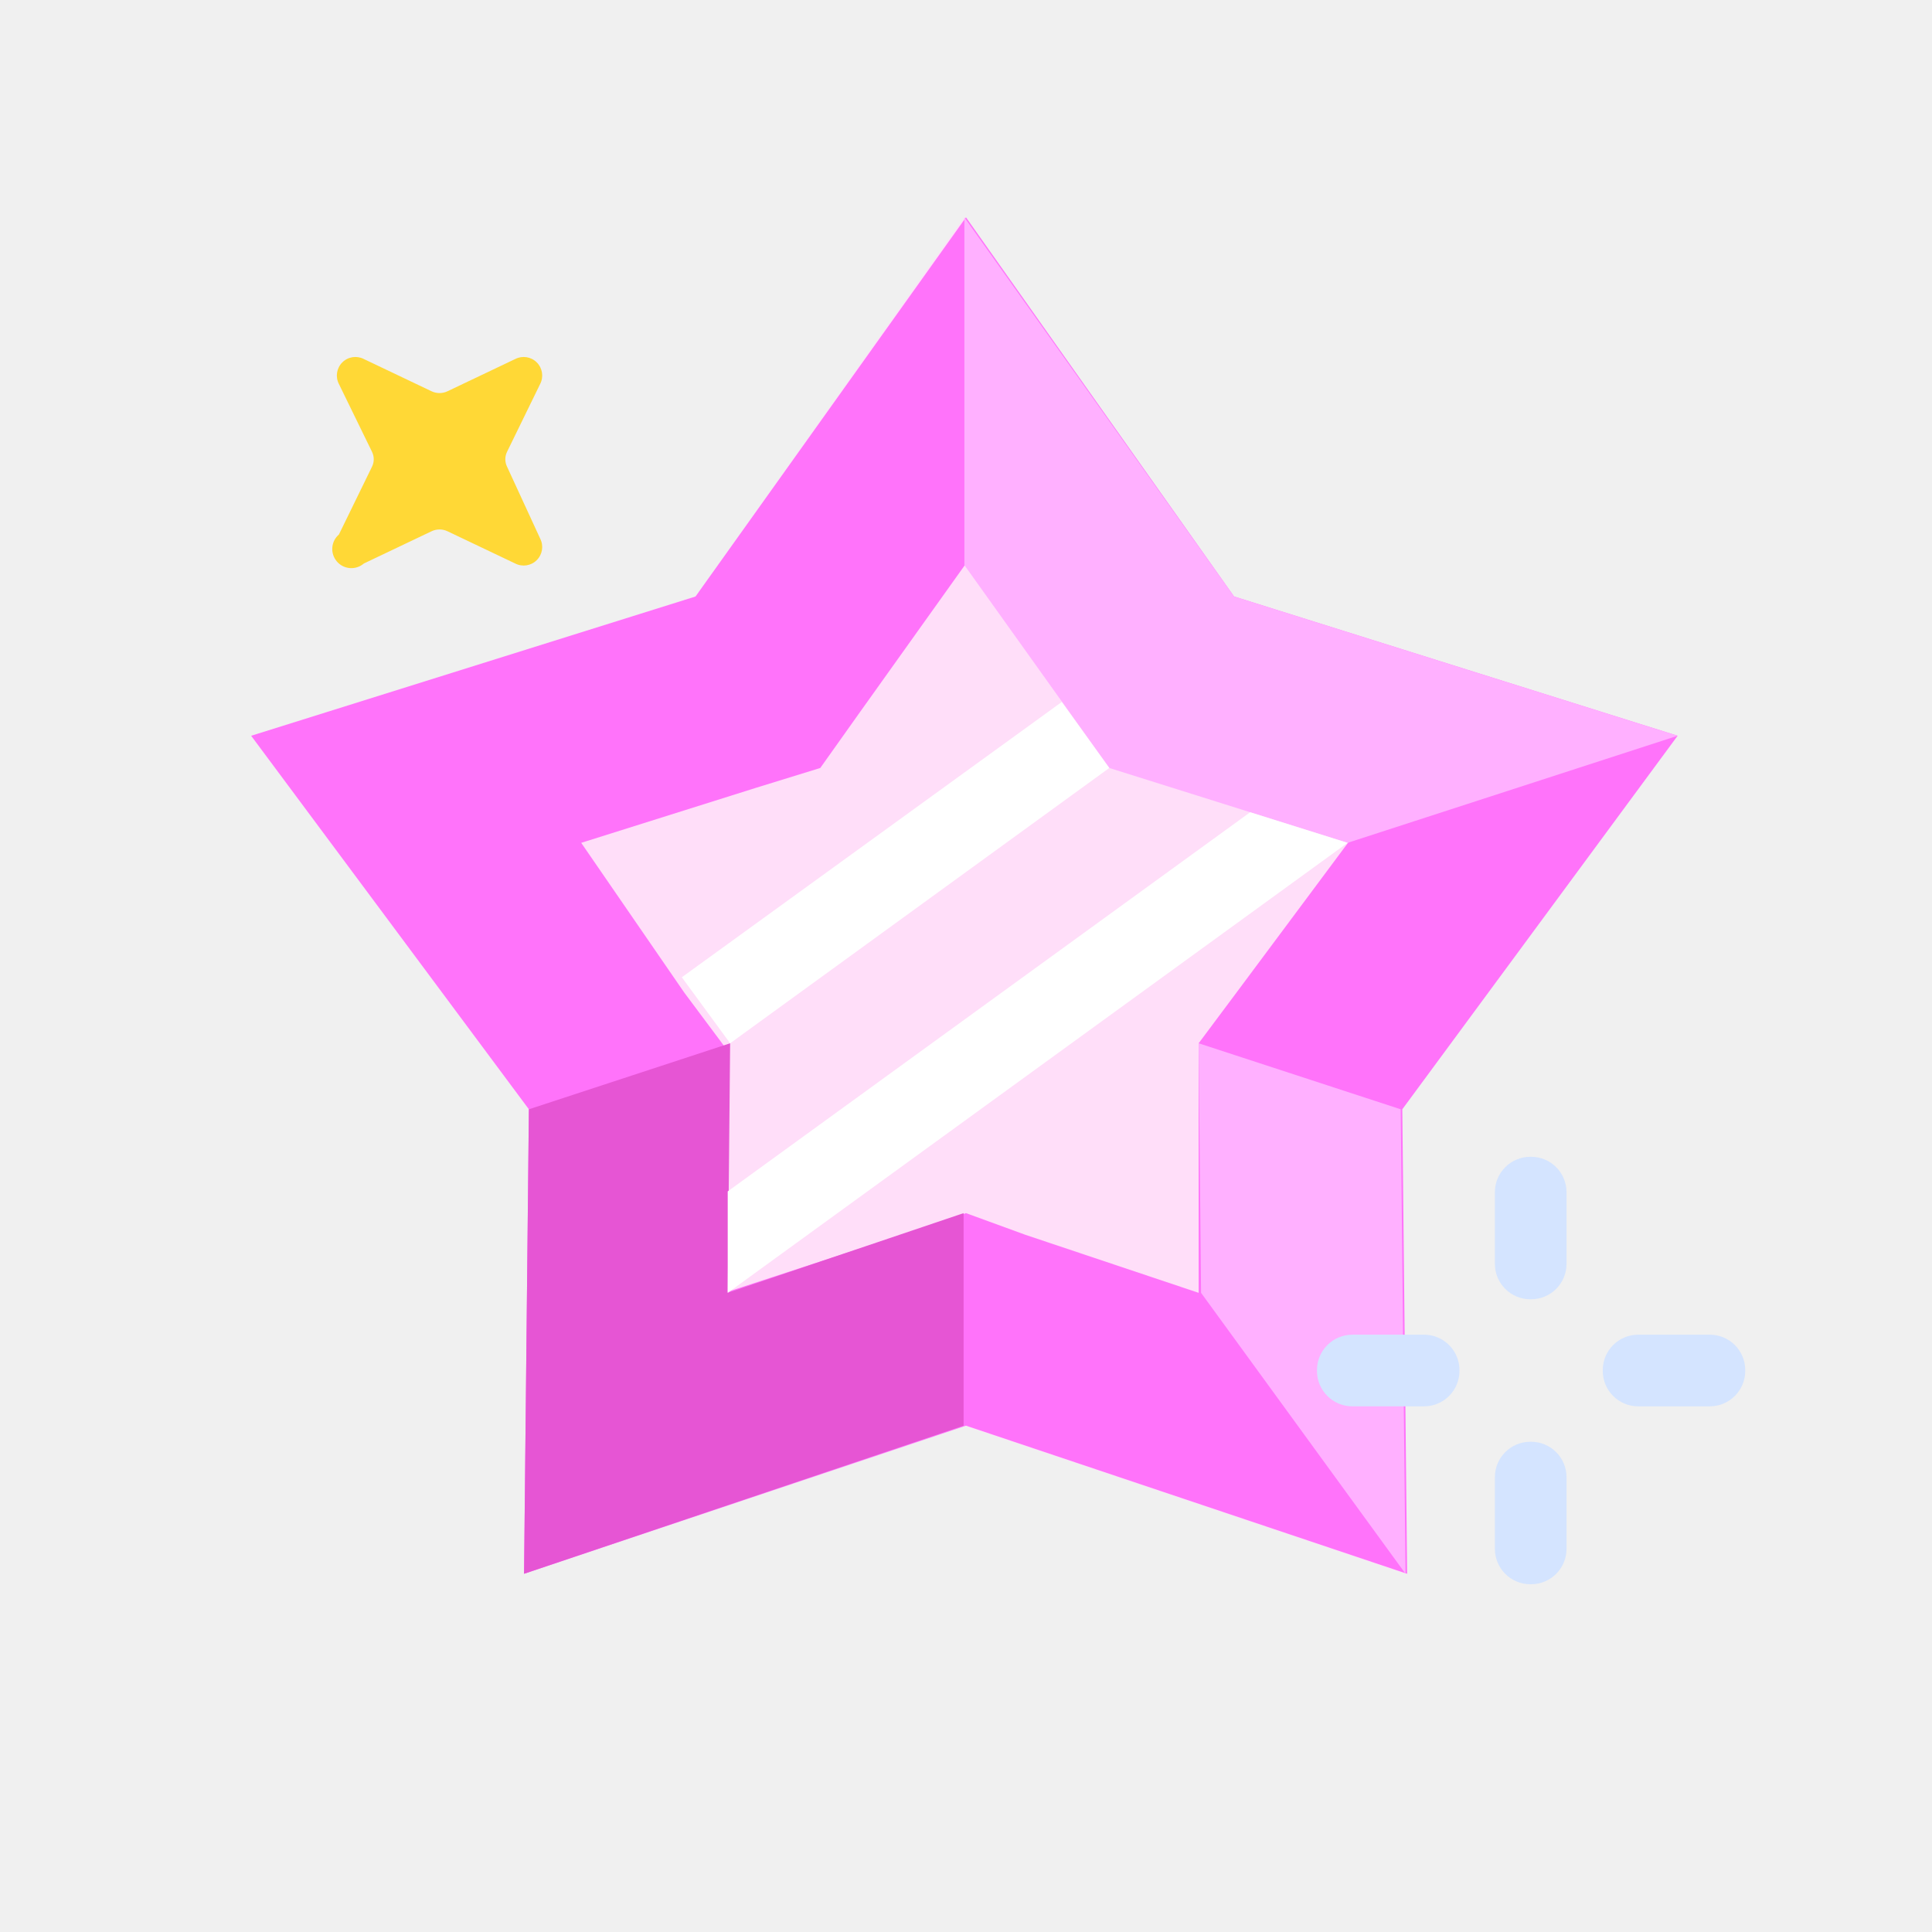
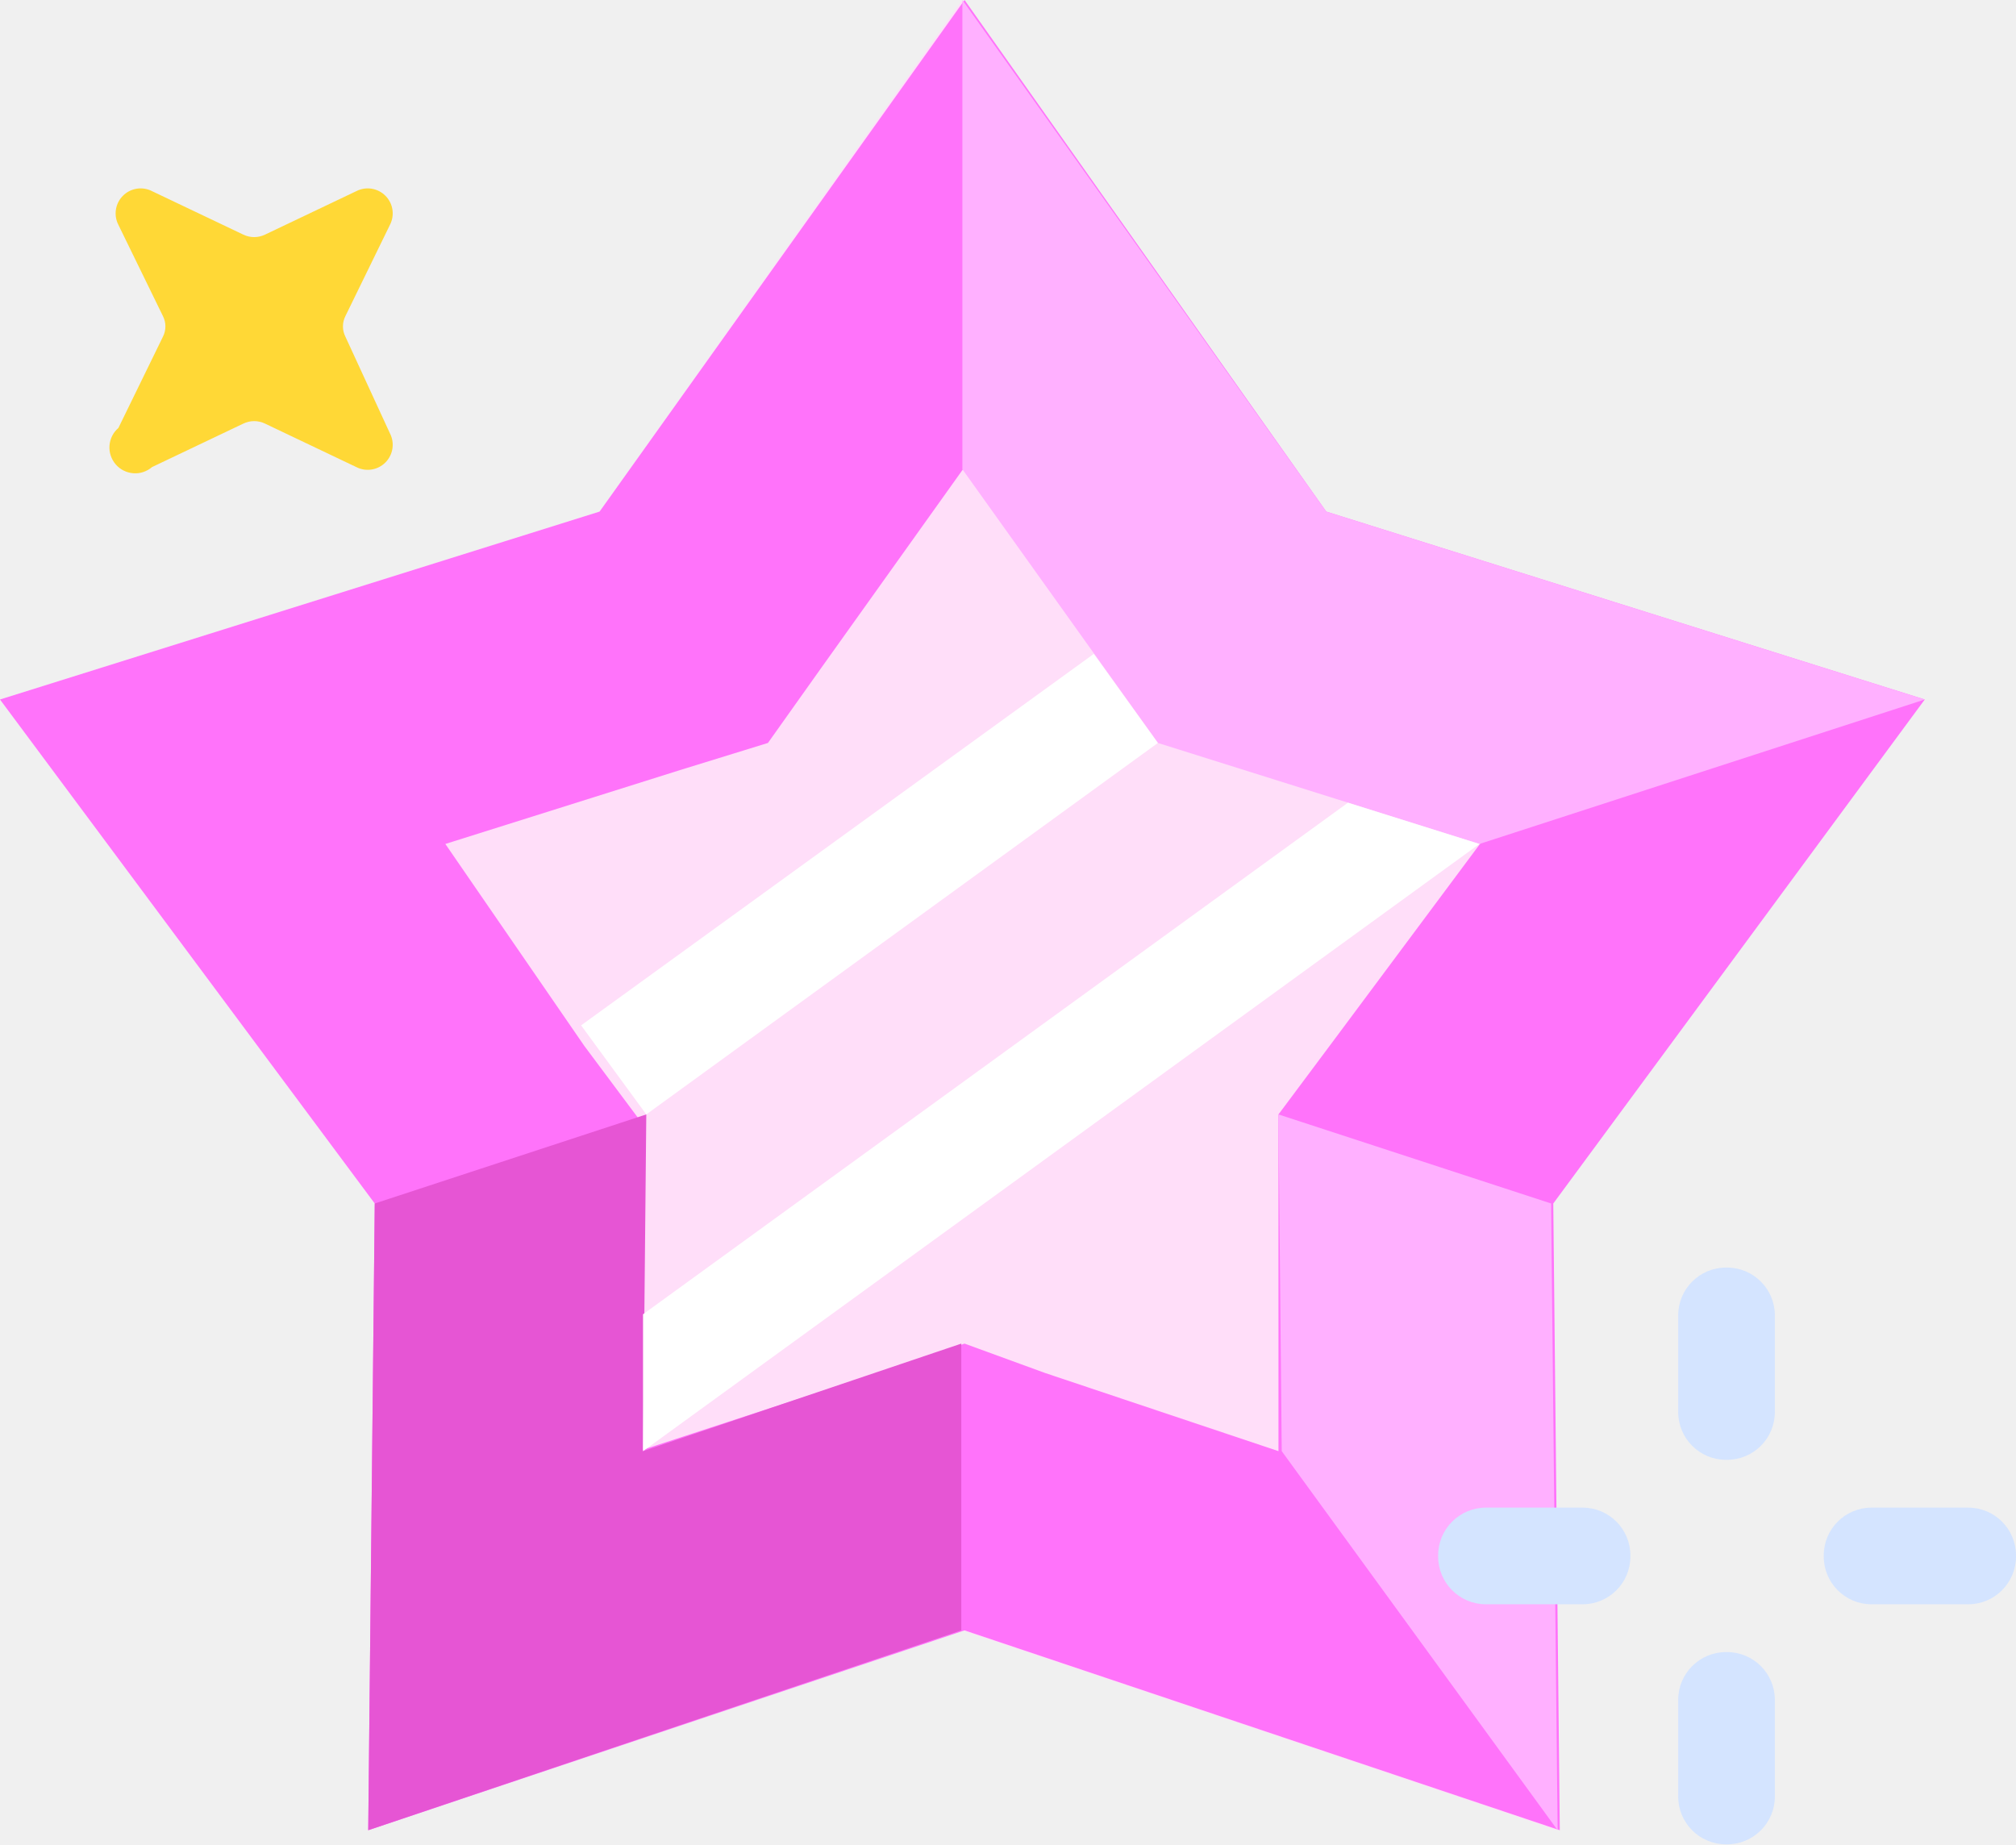
- <svg xmlns="http://www.w3.org/2000/svg" xmlns:xlink="http://www.w3.org/1999/xlink" height="24" width="24">
+ <svg xmlns="http://www.w3.org/2000/svg" xmlns:xlink="http://www.w3.org/1999/xlink" viewBox="3.12 2.7 18.56 16.98">
  <path d="M4.62 5.8l-.41.84c-.048.041-.077.099-.082.162s.016.125.057.173.099.077.162.082.125-.016.173-.057l.84-.4a.23.23 0 0 1 .2 0l.84.4a.23.23 0 0 0 .268-.042.23.23 0 0 0 .042-.268L6.3 5.8a.21.21 0 0 1 0-.19l.41-.84a.23.23 0 0 0-.042-.268.23.23 0 0 0-.268-.042l-.84.4a.23.23 0 0 1-.2 0l-.84-.4a.23.23 0 0 0-.268.042.23.23 0 0 0-.042.268l.41.84a.21.21 0 0 1 0 .19z" fill="#ffd836" />
  <path d="M20.84 9.14l-5.51-1.73-3.35-4.71-3.34 4.71-5.52 1.73 3.45 4.64-.06 5.77 5.47-1.84 5.48 1.84-.06-5.77z" fill="#ffdef9" />
  <path d="M20.84 9.14l-5.51-1.73L12 2.7 8.64 7.41 3.12 9.14l3.45 4.64-.06 5.77L12 17.71l5.48 1.84-.06-5.77zm-5.45 3.15l-.5.67v.84 2.26l-2.15-.72-.74-.27-.8.27-2.2.72V13.8 13l-.5-.67-1.28-1.86 2.16-.68.81-.25.49-.69L12 7l1.31 1.84.49.68.8.25 2.16.68z" fill="#ff73fa" />
  <path d="M11.98 2.7v4.32l1.8 2.52 2.96.93 4.1-1.33-5.51-1.73z" fill="#ffb0ff" />
  <path d="M6.57 13.78l2.5-.82-.03 3.1 2.93-.99v2.64l-5.46 1.84z" fill="#e655d4" />
  <path d="M14.89 12.96l2.51.82.06 5.77-2.54-3.49z" fill="#ffb0ff" />
  <g fill="#d4e4ff">
    <use xlink:href="#B" />
    <use xlink:href="#B" y="3.54" />
    <use xlink:href="#C" />
    <use xlink:href="#C" x="3.55" />
  </g>
  <path d="M13.78 9.54l-4.71 3.42-.6-.82 4.72-3.42zm2.96.93l-7.7 5.59V14.8l6.49-4.71z" fill="#fff" />
  <defs>
    <path id="B" d="M19.01 16.14h.01a.44.44 0 0 0 .44-.44v-.89a.44.44 0 0 0-.44-.44h-.01a.44.44 0 0 0-.44.44v.89a.44.44 0 0 0 .44.44z" />
    <path id="C" d="M18.13 17.03v-.01a.44.44 0 0 0-.44-.44h-.89a.44.44 0 0 0-.44.44v.01a.44.44 0 0 0 .44.44h.89a.44.44 0 0 0 .44-.44z" />
  </defs>
</svg>
